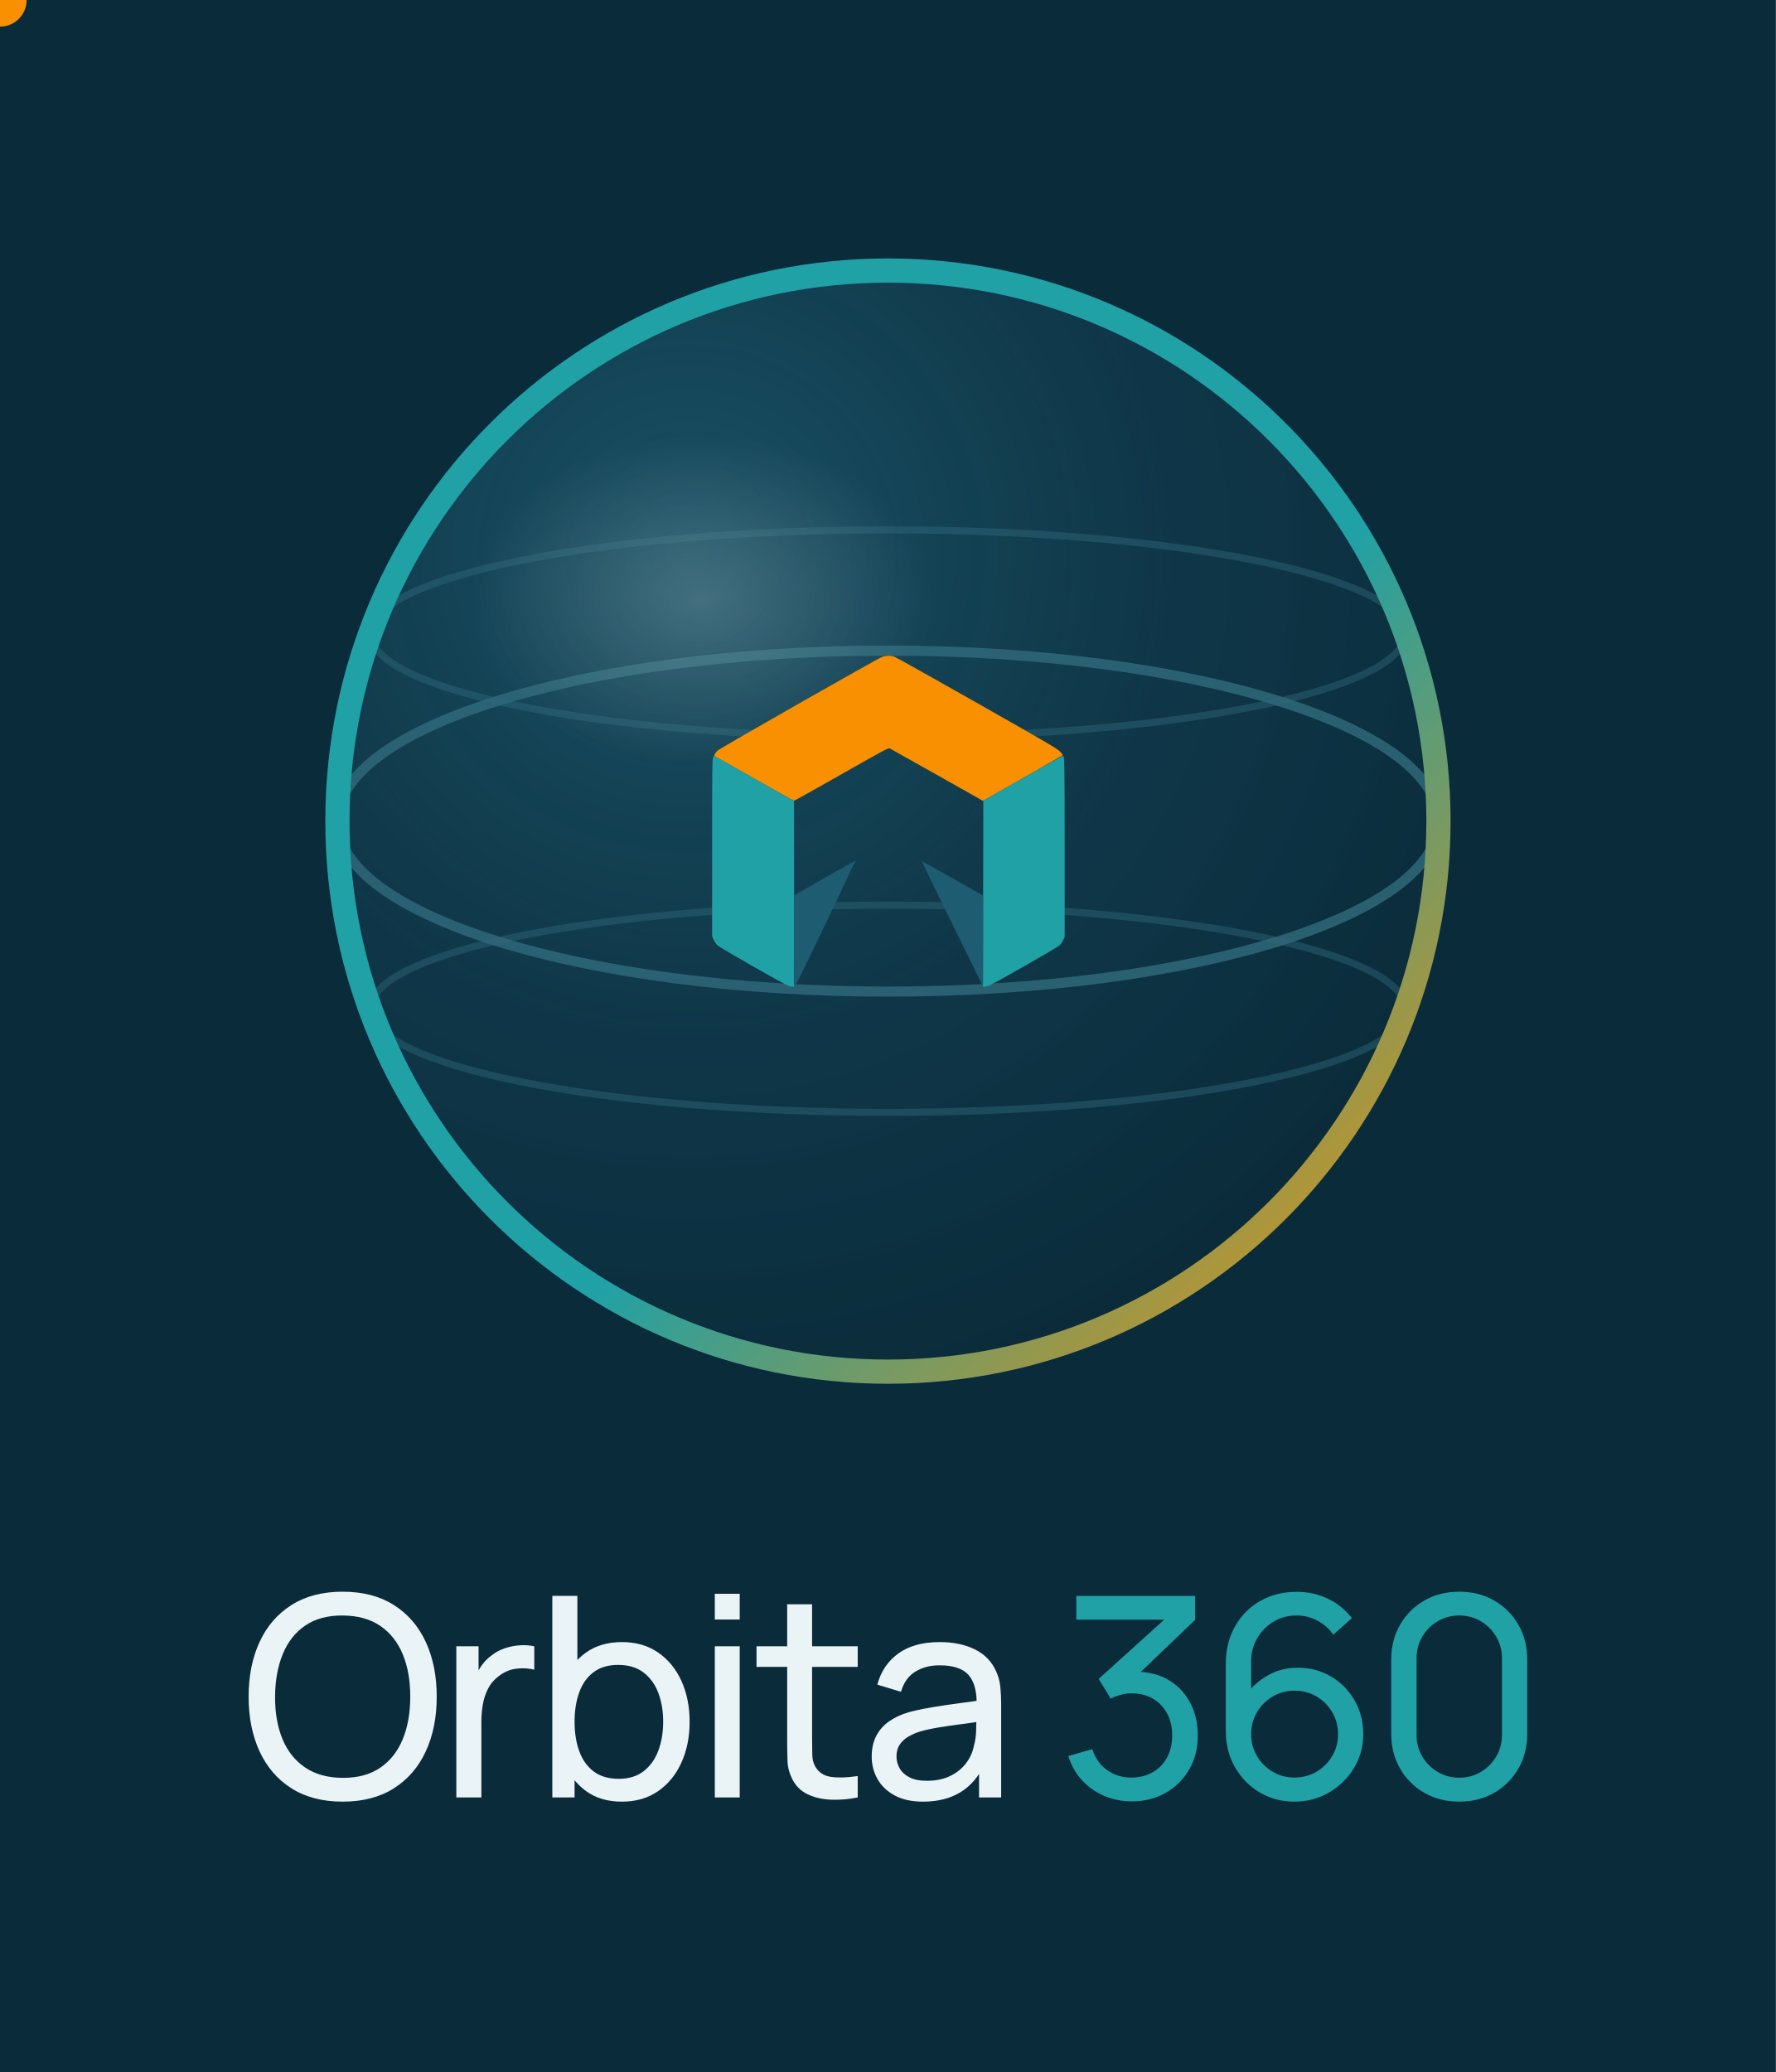
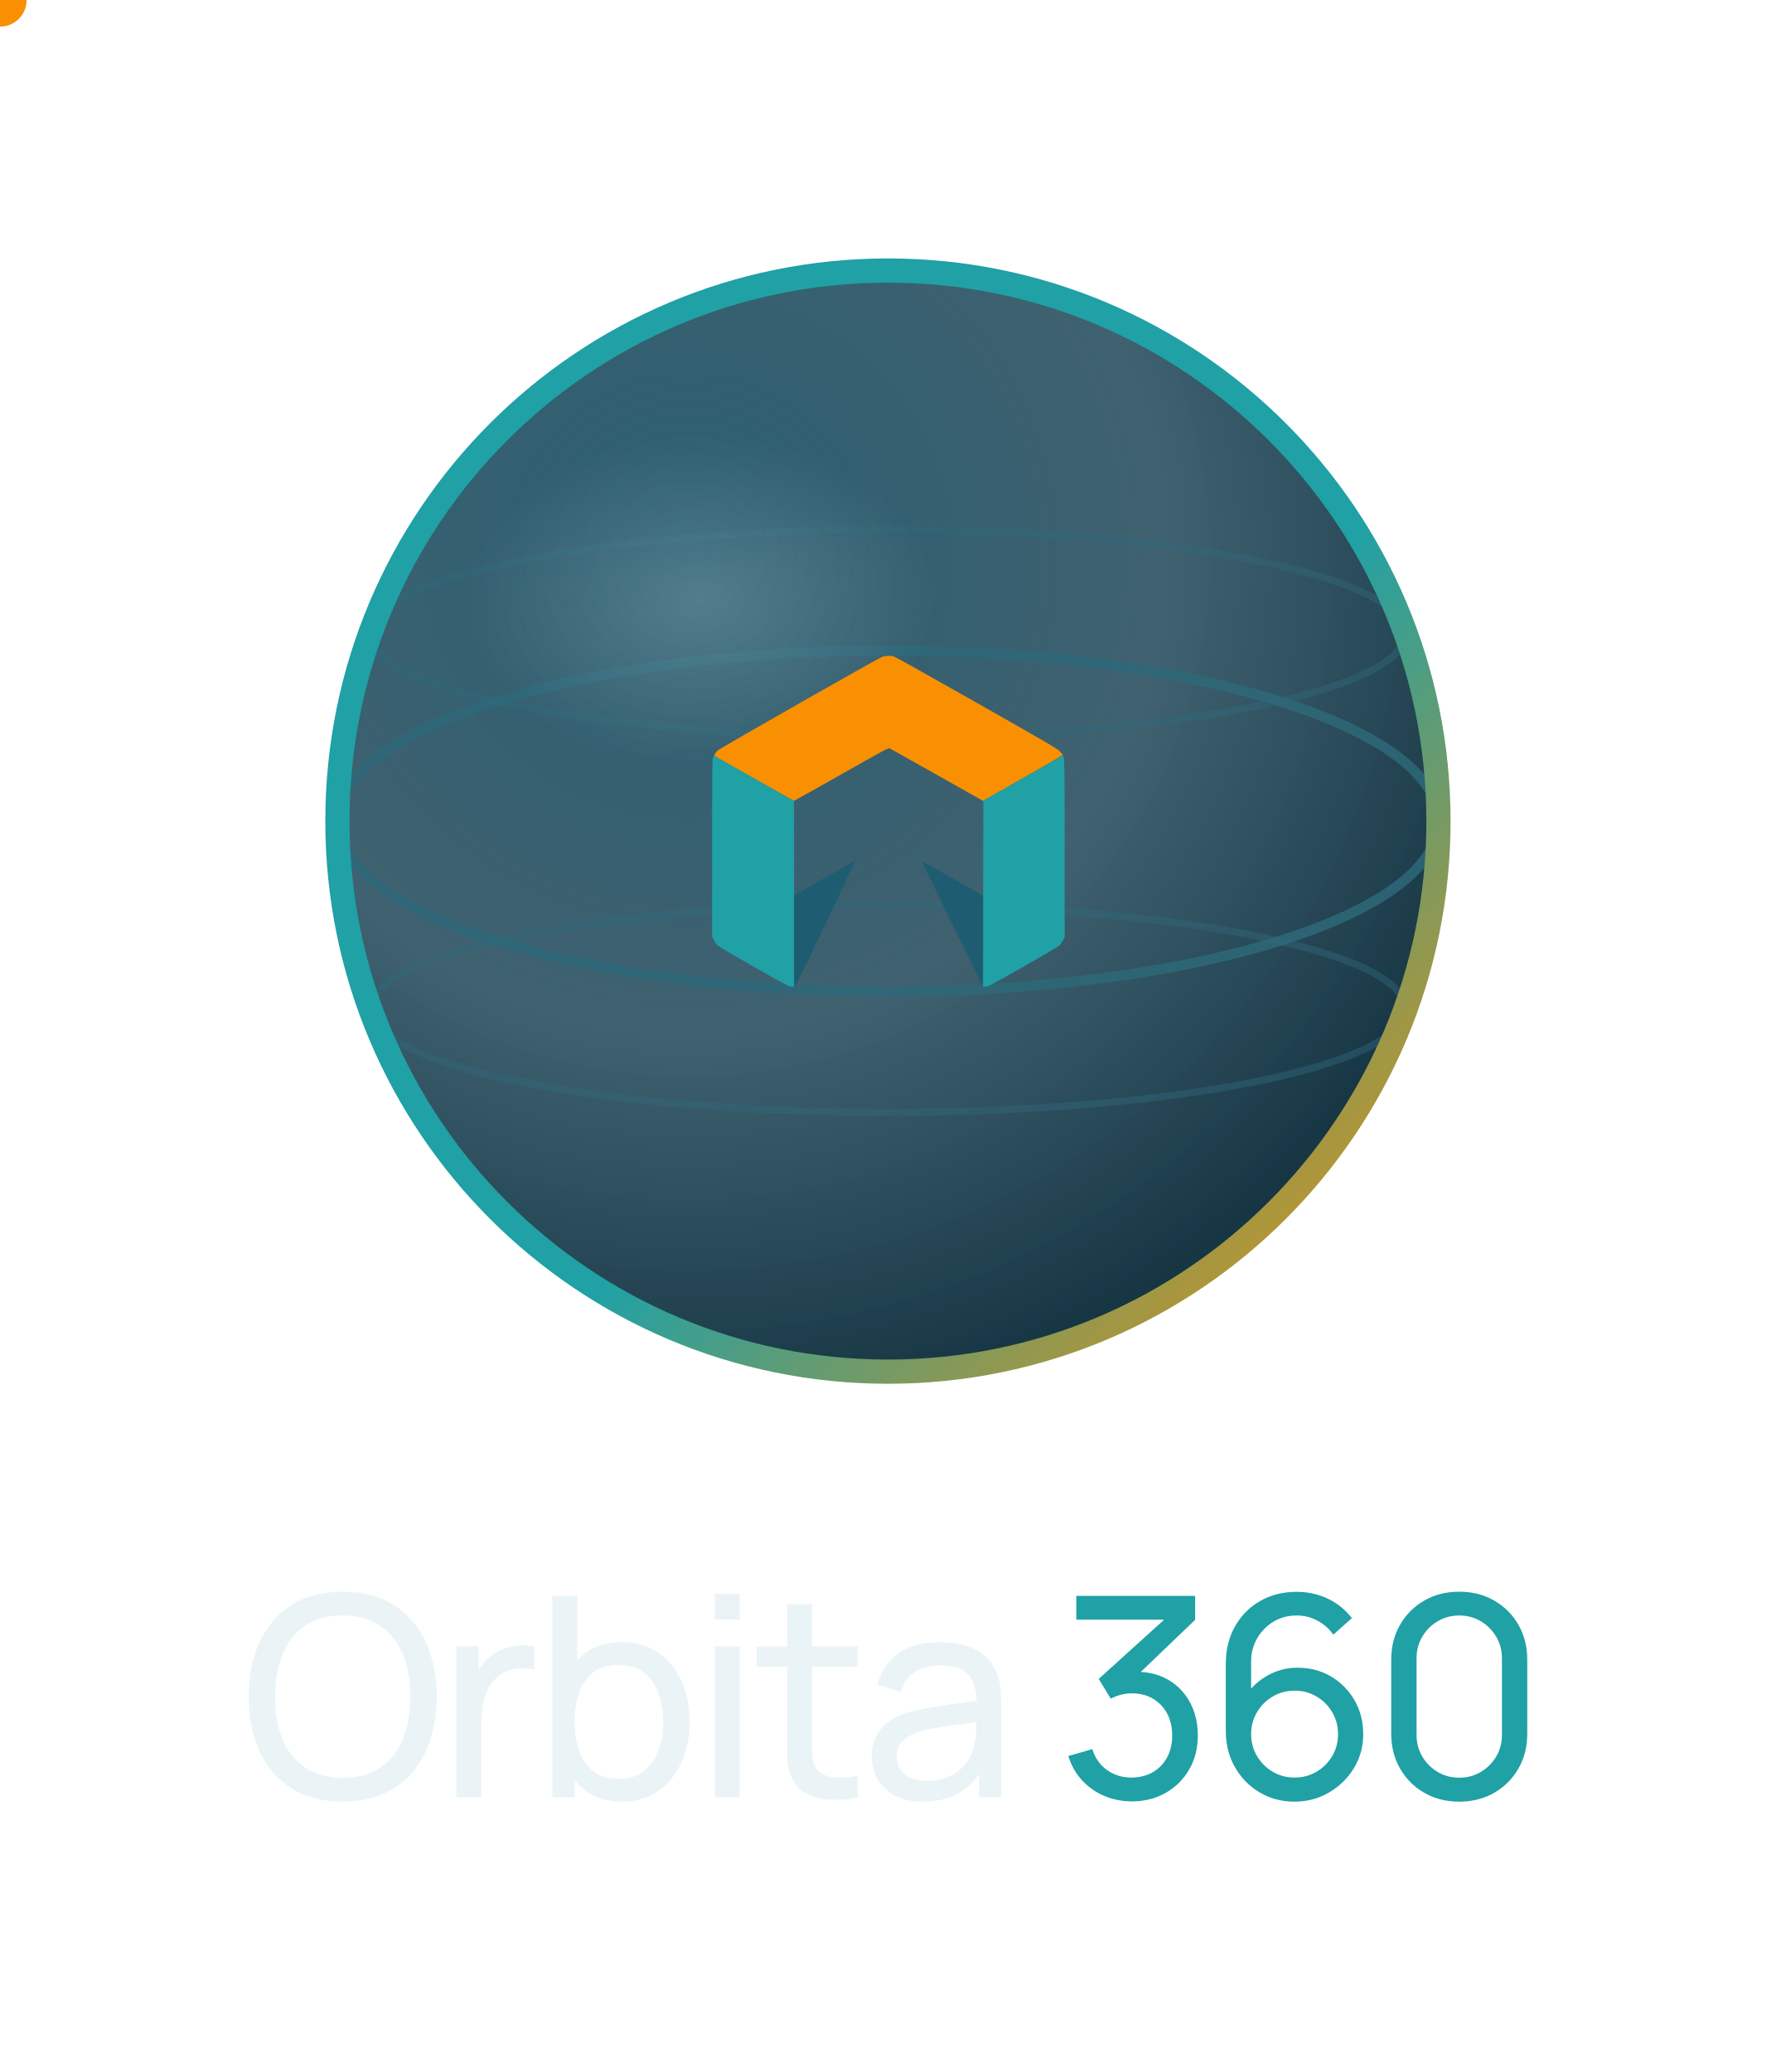
<svg xmlns="http://www.w3.org/2000/svg" viewBox="0 0 300 350" width="300" height="350">
-   <rect width="300" height="350" fill="#0A2B3A" />
  <defs>
    <radialGradient id="gordvea" cx="32%" cy="26%" r="78%">
      <stop offset="0%" stop-color="#1B5468" stop-opacity="0.93" />
      <stop offset="55%" stop-color="#103A4C" stop-opacity="0.8" />
      <stop offset="100%" stop-color="#0A2B3A" stop-opacity="0.95" />
    </radialGradient>
    <linearGradient id="rordvea" x1="0" y1="0" x2="1" y2="1">
      <stop offset="0%" stop-color="#1FA1A6" />
      <stop offset="58%" stop-color="#1FA1A6" />
      <stop offset="100%" stop-color="#F99001" />
    </linearGradient>
    <radialGradient id="hordvea" cx="50%" cy="50%" r="50%">
      <stop offset="0%" stop-color="#FFF" stop-opacity="0.18" />
      <stop offset="100%" stop-color="#FFF" stop-opacity="0" />
    </radialGradient>
  </defs>
  <circle cx="150.0" cy="138.7" r="93.0" fill="url(#gordvea)" />
  <ellipse cx="150.0" cy="138.7" rx="93.0" ry="93.0" fill="none" stroke="#2E6879" stroke-width="1.7" opacity="0.85">
    <animate attributeName="rx" values="93.0;0;93.0" keyTimes="0;0.5;1" dur="6.0s" begin="-0.000s" repeatCount="indefinite" calcMode="spline" keySplines="0.42 0 0.58 1;0.42 0 0.58 1" />
  </ellipse>
  <ellipse cx="150.0" cy="138.7" rx="93.0" ry="93.0" fill="none" stroke="#2E6879" stroke-width="1.7" opacity="0.85">
    <animate attributeName="rx" values="93.0;0;93.0" keyTimes="0;0.5;1" dur="6.0s" begin="-1.000s" repeatCount="indefinite" calcMode="spline" keySplines="0.42 0 0.58 1;0.42 0 0.58 1" />
  </ellipse>
  <ellipse cx="150.0" cy="138.7" rx="93.0" ry="93.0" fill="none" stroke="#2E6879" stroke-width="1.7" opacity="0.85">
    <animate attributeName="rx" values="93.0;0;93.0" keyTimes="0;0.5;1" dur="6.0s" begin="-2.000s" repeatCount="indefinite" calcMode="spline" keySplines="0.42 0 0.58 1;0.42 0 0.58 1" />
  </ellipse>
  <ellipse cx="150.0" cy="138.7" rx="93.0" ry="93.0" fill="none" stroke="#2E6879" stroke-width="1.7" opacity="0.85">
    <animate attributeName="rx" values="93.0;0;93.0" keyTimes="0;0.5;1" dur="6.0s" begin="-3.000s" repeatCount="indefinite" calcMode="spline" keySplines="0.42 0 0.58 1;0.42 0 0.58 1" />
  </ellipse>
  <ellipse cx="150.0" cy="138.7" rx="93.0" ry="93.0" fill="none" stroke="#2E6879" stroke-width="1.7" opacity="0.85">
    <animate attributeName="rx" values="93.0;0;93.0" keyTimes="0;0.5;1" dur="6.0s" begin="-4.000s" repeatCount="indefinite" calcMode="spline" keySplines="0.42 0 0.58 1;0.42 0 0.58 1" />
  </ellipse>
  <ellipse cx="150.0" cy="138.7" rx="93.0" ry="93.0" fill="none" stroke="#2E6879" stroke-width="1.7" opacity="0.85">
    <animate attributeName="rx" values="93.0;0;93.0" keyTimes="0;0.5;1" dur="6.0s" begin="-5.000s" repeatCount="indefinite" calcMode="spline" keySplines="0.42 0 0.58 1;0.42 0 0.58 1" />
  </ellipse>
  <ellipse cx="150.0" cy="138.7" rx="93.0" ry="28.8" fill="none" stroke="#2E6879" stroke-width="1.7" opacity="0.85" />
  <ellipse cx="150.0" cy="170.4" rx="87.4" ry="17.5" fill="none" stroke="#2E6879" stroke-width="1.2" opacity="0.45" />
  <ellipse cx="150.0" cy="107.0" rx="87.4" ry="17.5" fill="none" stroke="#2E6879" stroke-width="1.2" opacity="0.45" />
  <ellipse cx="118.4" cy="101.5" rx="39.1" ry="27.9" fill="url(#hordvea)" />
  <circle cx="150.0" cy="138.7" r="93.0" fill="none" stroke="url(#rordvea)" stroke-width="4.09" />
  <g transform="translate(69.08,101.81) scale(0.10295)">
    <path d="M566.50,288.50C531.30,268.46 502.06,251.91 501.51,251.71C499.90,251.11 502.59,246.35 506.72,242.48C511.05,238.43 768.87,91.63 776.50,88.87C782.50,86.70 790.08,86.51 796.09,88.36C798.52,89.11 859.67,123.31 932.00,164.36C1046.68,229.45 1064.11,239.65 1068.25,244.07C1070.86,246.86 1073.00,249.50 1073.00,249.95C1073.00,250.39 1043.51,267.49 1007.47,287.94L941.95,325.12L866.59,282.59C825.14,259.20 790.16,239.58 788.85,238.98C786.71,238.00 778.77,242.27 709.78,281.45C667.60,305.40 632.51,324.98 631.80,324.97C631.08,324.95 601.70,308.54 566.50,288.50Z" fill="#F99001" fill-rule="evenodd" />
    <path d="M623.02,628.82C617.36,627.20 509.93,565.85 506.16,562.09C504.28,560.21 501.56,556.16 500.12,553.09L497.50,547.50L497.50,402.50C497.50,275.72 497.69,257.09 499.00,254.25L500.50,251.01L566.22,288.25L631.94,325.50L631.97,477.75L632.00,630.00L629.25,629.91C627.74,629.86 624.93,629.37 623.02,628.82ZM942.25,477.41L942.50,324.81L1007.50,287.91C1043.25,267.62 1072.79,251.01 1073.15,251.01C1075.79,250.98 1076.00,262.01 1076.00,402.95L1076.00,548.61L1073.47,553.68C1072.08,556.47 1069.46,560.27 1067.64,562.12C1063.75,566.09 956.48,627.22 950.49,628.88C948.29,629.49 945.49,629.99 944.25,629.99L941.99,630.00L942.25,477.41Z" fill="#1FA1A6" fill-rule="evenodd" />
    <path d="M632.00,555.14L632.00,480.27L682.15,451.62C709.74,435.86 732.44,423.10 732.60,423.26C732.76,423.42 710.75,469.99 683.69,526.74C656.64,583.49 633.94,629.94 633.25,629.96C632.26,629.99 632.00,614.38 632.00,555.14ZM891.33,526.72C863.74,470.50 841.32,424.34 841.52,424.15C841.72,423.95 864.41,436.52 891.94,452.08L942.00,480.37L942.00,554.68C942.00,595.56 941.89,628.99 941.75,628.97C941.61,628.95 918.92,582.94 891.33,526.72Z" fill="#1E5C72" fill-rule="evenodd" />
  </g>
  <circle r="4.5" fill="#F99001">
    <animateMotion dur="12.0s" repeatCount="indefinite" path="M 243.0 138.7 A 93.0 28.8 0 1 1 57.0 138.7 A 93.0 28.8 0 1 1 243.0 138.7" />
    <animate attributeName="opacity" values="1;0.35;1;1;1" keyTimes="0;0.25;0.5;0.75;1" dur="12.0s" repeatCount="indefinite" />
  </circle>
  <path d="M57.888 304.332Q52.793 304.332 49.246 302.086Q45.7 299.84 43.85 295.844Q42 291.849 42 286.6Q42 281.351 43.85 277.356Q45.7 273.36 49.246 271.114Q52.793 268.868 57.888 268.868Q62.983 268.868 66.529 271.114Q70.076 273.36 71.926 277.356Q73.776 281.351 73.776 286.6Q73.776 291.849 71.926 295.844Q70.076 299.84 66.529 302.086Q62.983 304.332 57.888 304.332ZM57.888 300.313Q61.694 300.336 64.23 298.605Q66.766 296.873 68.037 293.776Q69.307 290.678 69.307 286.6Q69.307 282.522 68.037 279.442Q66.766 276.363 64.23 274.637Q61.694 272.911 57.888 272.887Q54.081 272.864 51.558 274.589Q49.034 276.315 47.763 279.419Q46.492 282.522 46.468 286.6Q46.445 290.678 47.716 293.752Q48.986 296.825 51.534 298.557Q54.081 300.289 57.888 300.313Z M77.086 303.623V278.089H80.845V284.259L80.23 283.456Q80.68 282.273 81.401 281.28Q82.122 280.287 83.02 279.649Q84.001 278.857 85.26 278.431Q86.519 278.006 87.82 277.923Q89.12 277.84 90.255 278.089V282.037Q88.931 281.694 87.341 281.86Q85.751 282.025 84.415 283.006Q83.174 283.893 82.506 285.14Q81.838 286.387 81.578 287.841Q81.318 289.295 81.318 290.808V303.623Z M105.055 304.332Q101.461 304.332 99.003 302.547Q96.544 300.762 95.279 297.706Q94.014 294.65 94.014 290.832Q94.014 286.978 95.279 283.934Q96.544 280.89 99.009 279.135Q101.473 277.379 105.079 277.379Q108.625 277.379 111.185 279.147Q113.744 280.914 115.121 283.958Q116.498 287.002 116.498 290.832Q116.498 294.662 115.121 297.718Q113.744 300.774 111.185 302.553Q108.625 304.332 105.055 304.332ZM93.305 303.623V269.577H97.537V284.827H97.064V303.623ZM104.535 300.478Q107.053 300.478 108.714 299.202Q110.375 297.925 111.202 295.738Q112.03 293.551 112.03 290.832Q112.03 288.137 111.208 285.962Q110.387 283.787 108.702 282.51Q107.018 281.233 104.417 281.233Q101.923 281.233 100.291 282.451Q98.66 283.668 97.862 285.838Q97.064 288.007 97.064 290.832Q97.064 293.634 97.856 295.815Q98.648 297.996 100.303 299.237Q101.958 300.478 104.535 300.478Z M120.754 273.573V269.223H124.962V273.573ZM120.754 303.623V278.089H124.962V303.623Z M144.893 303.623Q142.612 304.084 140.407 304.001Q138.202 303.918 136.47 303.103Q134.739 302.287 133.852 300.549Q133.095 299.048 133.036 297.499Q132.977 295.951 132.977 293.977V270.996H137.186V293.787Q137.186 295.36 137.221 296.465Q137.257 297.57 137.706 298.374Q138.557 299.899 140.413 300.153Q142.269 300.407 144.893 300.005ZM127.799 281.564V278.089H144.893V281.564Z M155.934 304.332Q153.074 304.332 151.141 303.286Q149.208 302.24 148.233 300.508Q147.257 298.776 147.257 296.719Q147.257 294.709 148.02 293.238Q148.782 291.766 150.183 290.779Q151.584 289.792 153.523 289.224Q155.343 288.74 157.595 288.367Q159.847 287.995 162.164 287.693Q164.481 287.392 166.503 287.096L164.989 287.971Q165.049 284.579 163.624 282.941Q162.2 281.304 158.701 281.304Q156.384 281.304 154.64 282.362Q152.896 283.42 152.199 285.773L148.203 284.567Q149.113 281.209 151.767 279.294Q154.421 277.379 158.748 277.379Q162.211 277.379 164.706 278.621Q167.2 279.862 168.299 282.368Q168.843 283.55 168.985 284.933Q169.127 286.316 169.127 287.829V303.623H165.391V297.499L166.266 298.067Q164.824 301.176 162.229 302.754Q159.634 304.332 155.934 304.332ZM156.573 300.809Q158.842 300.809 160.509 300Q162.176 299.19 163.193 297.848Q164.209 296.506 164.517 294.922Q164.859 293.74 164.901 292.292Q164.942 290.844 164.942 290.052L166.408 290.69Q164.351 290.986 162.359 291.246Q160.367 291.506 158.594 291.795Q156.821 292.085 155.414 292.487Q154.362 292.818 153.458 293.344Q152.553 293.87 151.998 294.686Q151.442 295.501 151.442 296.695Q151.442 297.748 151.968 298.687Q152.494 299.627 153.623 300.218Q154.752 300.809 156.573 300.809Z" fill="#EAF4F7" />
  <path d="M191.233 304.285Q188.703 304.285 186.528 303.357Q184.353 302.429 182.775 300.709Q181.197 298.989 180.475 296.625L184.518 295.466Q185.287 297.83 187.113 299.066Q188.94 300.301 191.209 300.265Q193.278 300.23 194.809 299.32Q196.34 298.41 197.179 296.82Q198.018 295.23 198.018 293.149Q198.018 289.993 196.127 288.013Q194.236 286.033 191.162 286.033Q190.299 286.033 189.371 286.275Q188.443 286.517 187.639 286.931L185.606 283.597L198.231 272.178L198.775 273.596H181.823V269.577H201.896V273.62L191.138 283.928L191.091 282.439Q194.472 282.214 197.002 283.556Q199.532 284.898 200.938 287.404Q202.345 289.91 202.345 293.149Q202.345 296.412 200.879 298.924Q199.413 301.436 196.901 302.86Q194.389 304.285 191.233 304.285Z M218.682 304.332Q215.431 304.332 212.801 302.772Q210.171 301.211 208.622 298.51Q207.074 295.809 207.074 292.392V281.068Q207.074 277.498 208.616 274.749Q210.159 272.001 212.866 270.446Q215.573 268.892 219.06 268.892Q221.862 268.892 224.291 270.038Q226.721 271.185 228.376 273.336L225.231 276.126Q224.203 274.649 222.577 273.768Q220.952 272.887 219.06 272.887Q216.803 272.887 215.065 273.969Q213.327 275.051 212.34 276.806Q211.353 278.561 211.353 280.595V287.427L210.431 286.387Q211.908 284.259 214.208 282.983Q216.507 281.706 219.179 281.706Q222.347 281.706 224.859 283.195Q227.371 284.685 228.831 287.227Q230.291 289.768 230.291 292.936Q230.291 296.104 228.707 298.687Q227.123 301.27 224.486 302.801Q221.85 304.332 218.682 304.332ZM218.682 300.265Q220.715 300.265 222.388 299.284Q224.061 298.303 225.048 296.636Q226.035 294.97 226.035 292.936Q226.035 290.903 225.054 289.23Q224.073 287.558 222.406 286.57Q220.739 285.583 218.706 285.583Q216.673 285.583 215 286.57Q213.327 287.558 212.34 289.23Q211.353 290.903 211.353 292.936Q211.353 294.946 212.334 296.613Q213.315 298.28 214.982 299.273Q216.649 300.265 218.682 300.265Z M246.51 304.332Q243.2 304.332 240.605 302.837Q238.01 301.341 236.515 298.746Q235.019 296.152 235.019 292.842V280.358Q235.019 277.048 236.515 274.454Q238.01 271.859 240.605 270.363Q243.2 268.868 246.51 268.868Q249.82 268.868 252.414 270.363Q255.009 271.859 256.505 274.454Q258 277.048 258 280.358V292.842Q258 296.152 256.505 298.746Q255.009 301.341 252.414 302.837Q249.82 304.332 246.51 304.332ZM246.51 300.289Q248.507 300.289 250.145 299.32Q251.782 298.35 252.751 296.713Q253.721 295.076 253.721 293.078V280.098Q253.721 278.1 252.751 276.463Q251.782 274.826 250.145 273.857Q248.507 272.887 246.51 272.887Q244.512 272.887 242.875 273.857Q241.237 274.826 240.268 276.463Q239.299 278.1 239.299 280.098V293.078Q239.299 295.076 240.268 296.713Q241.237 298.35 242.875 299.32Q244.512 300.289 246.51 300.289Z" fill="#1FA1A6" />
</svg>
